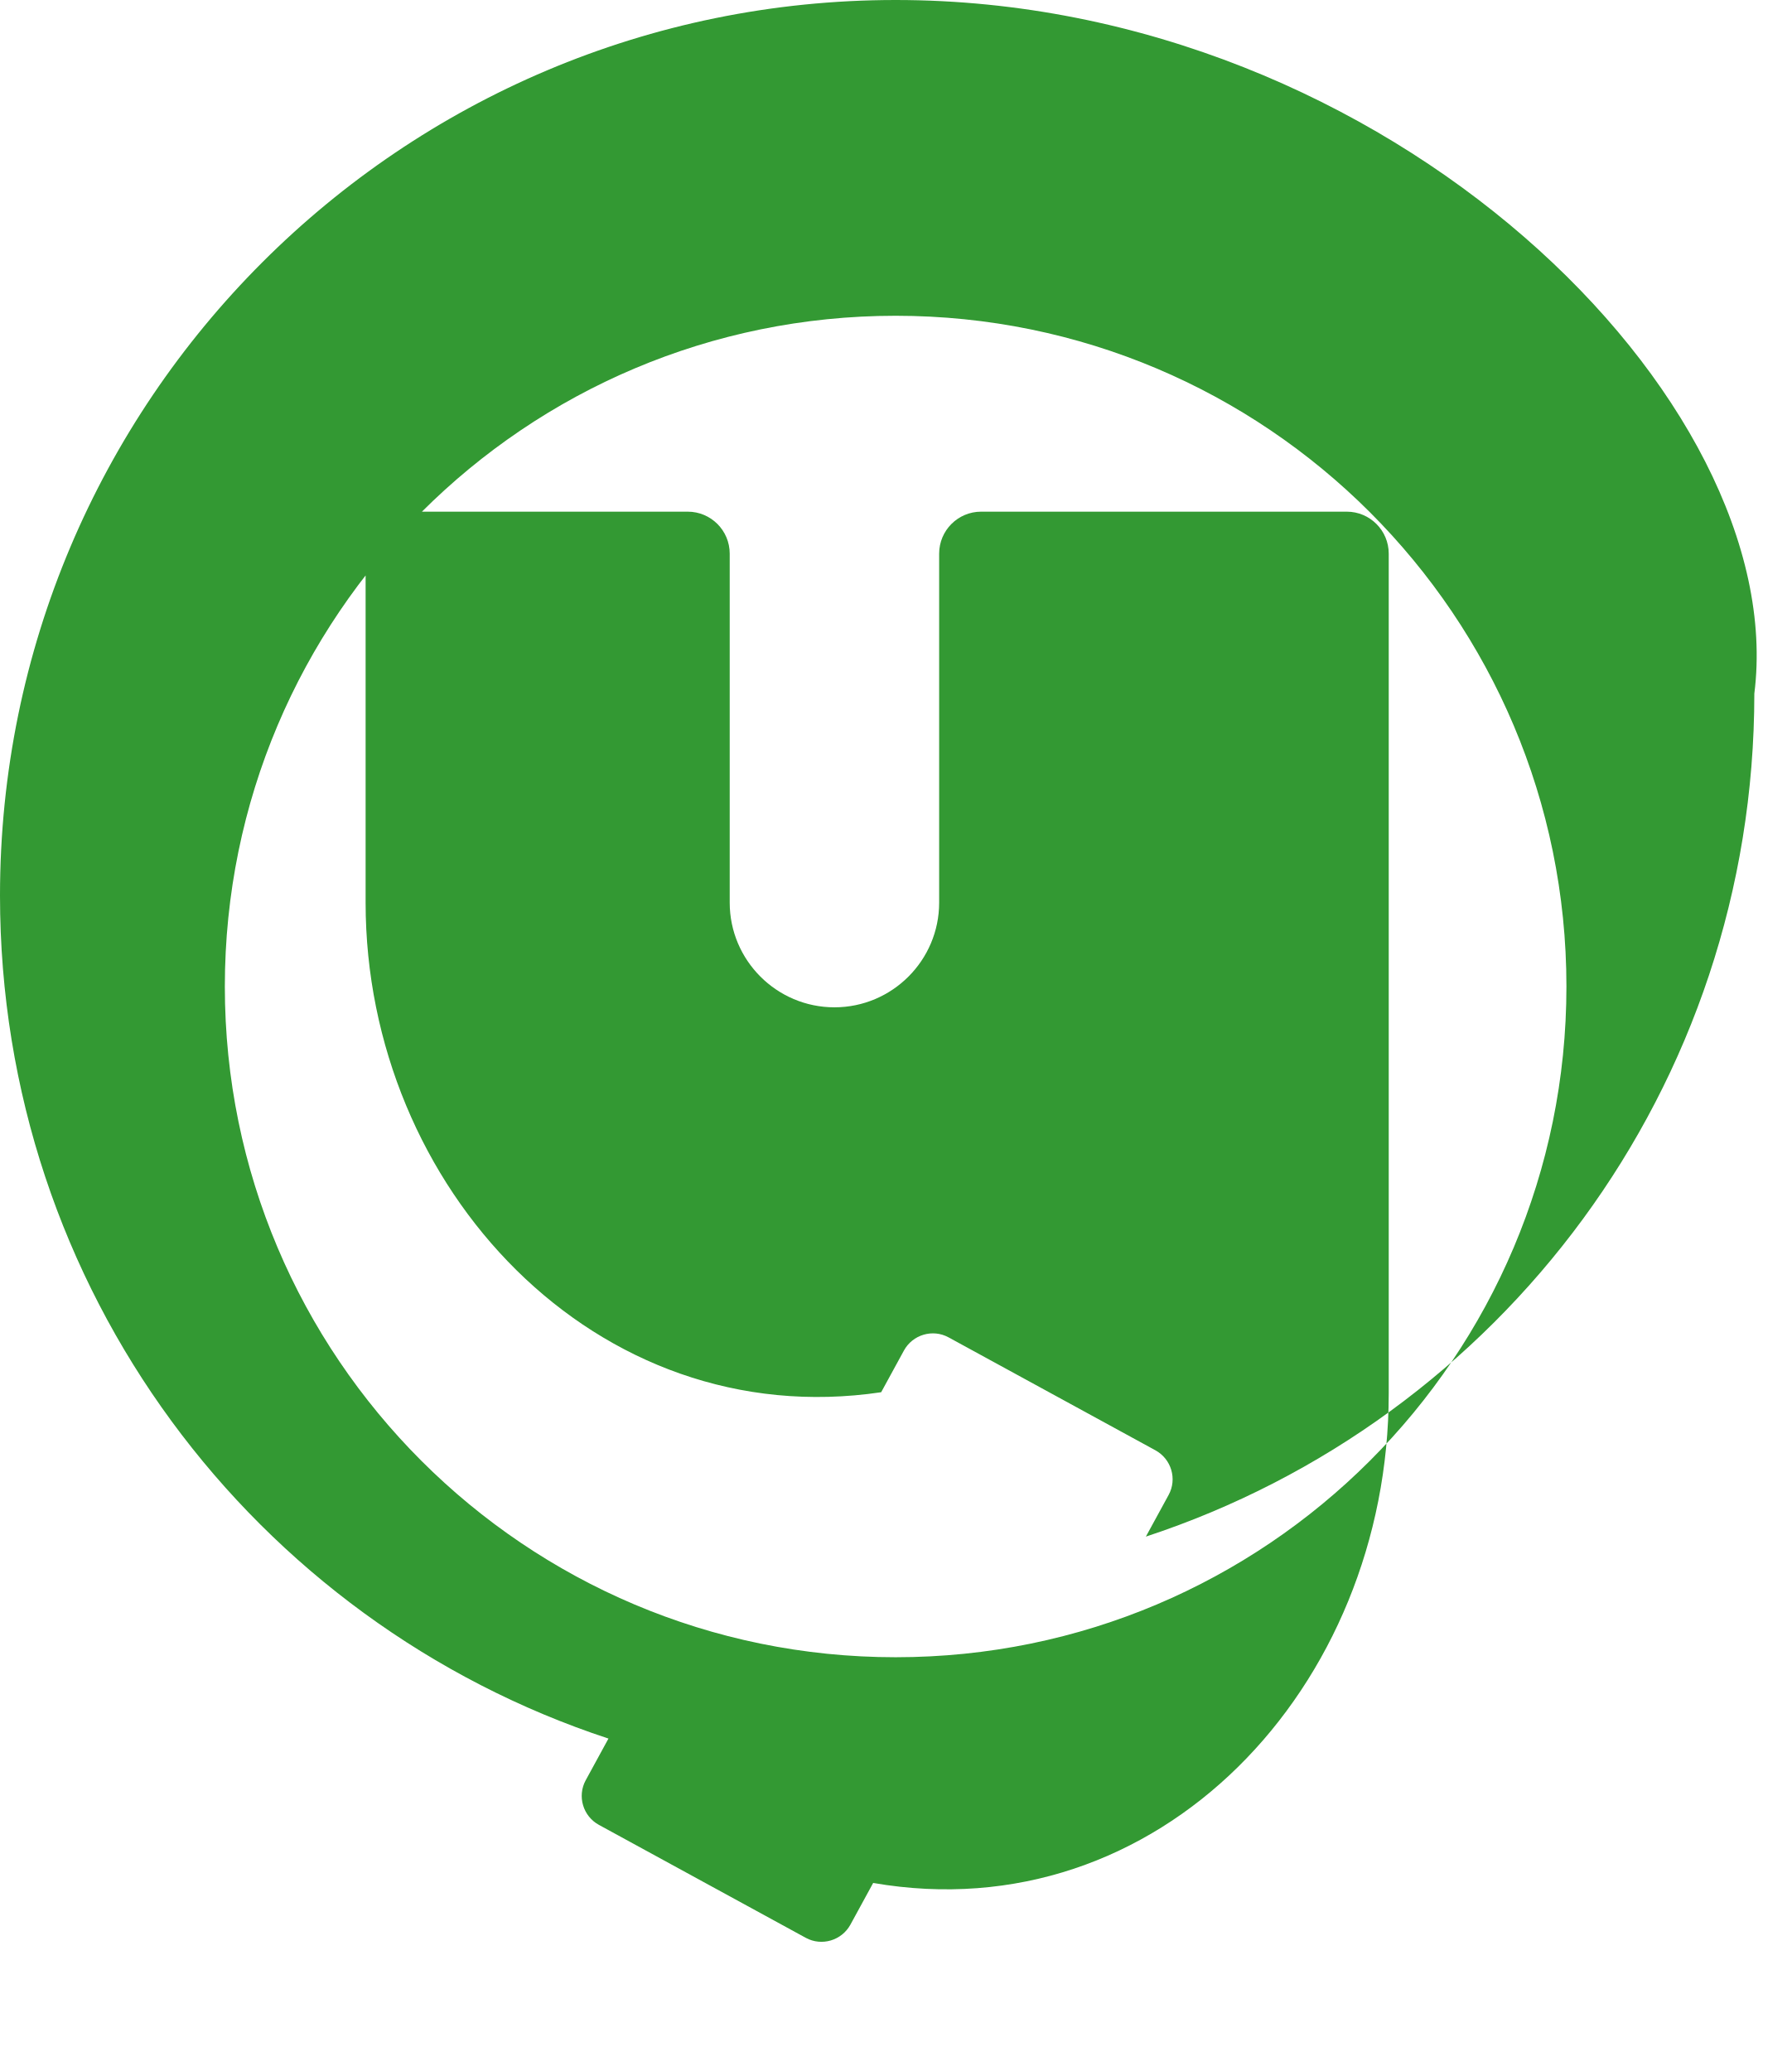
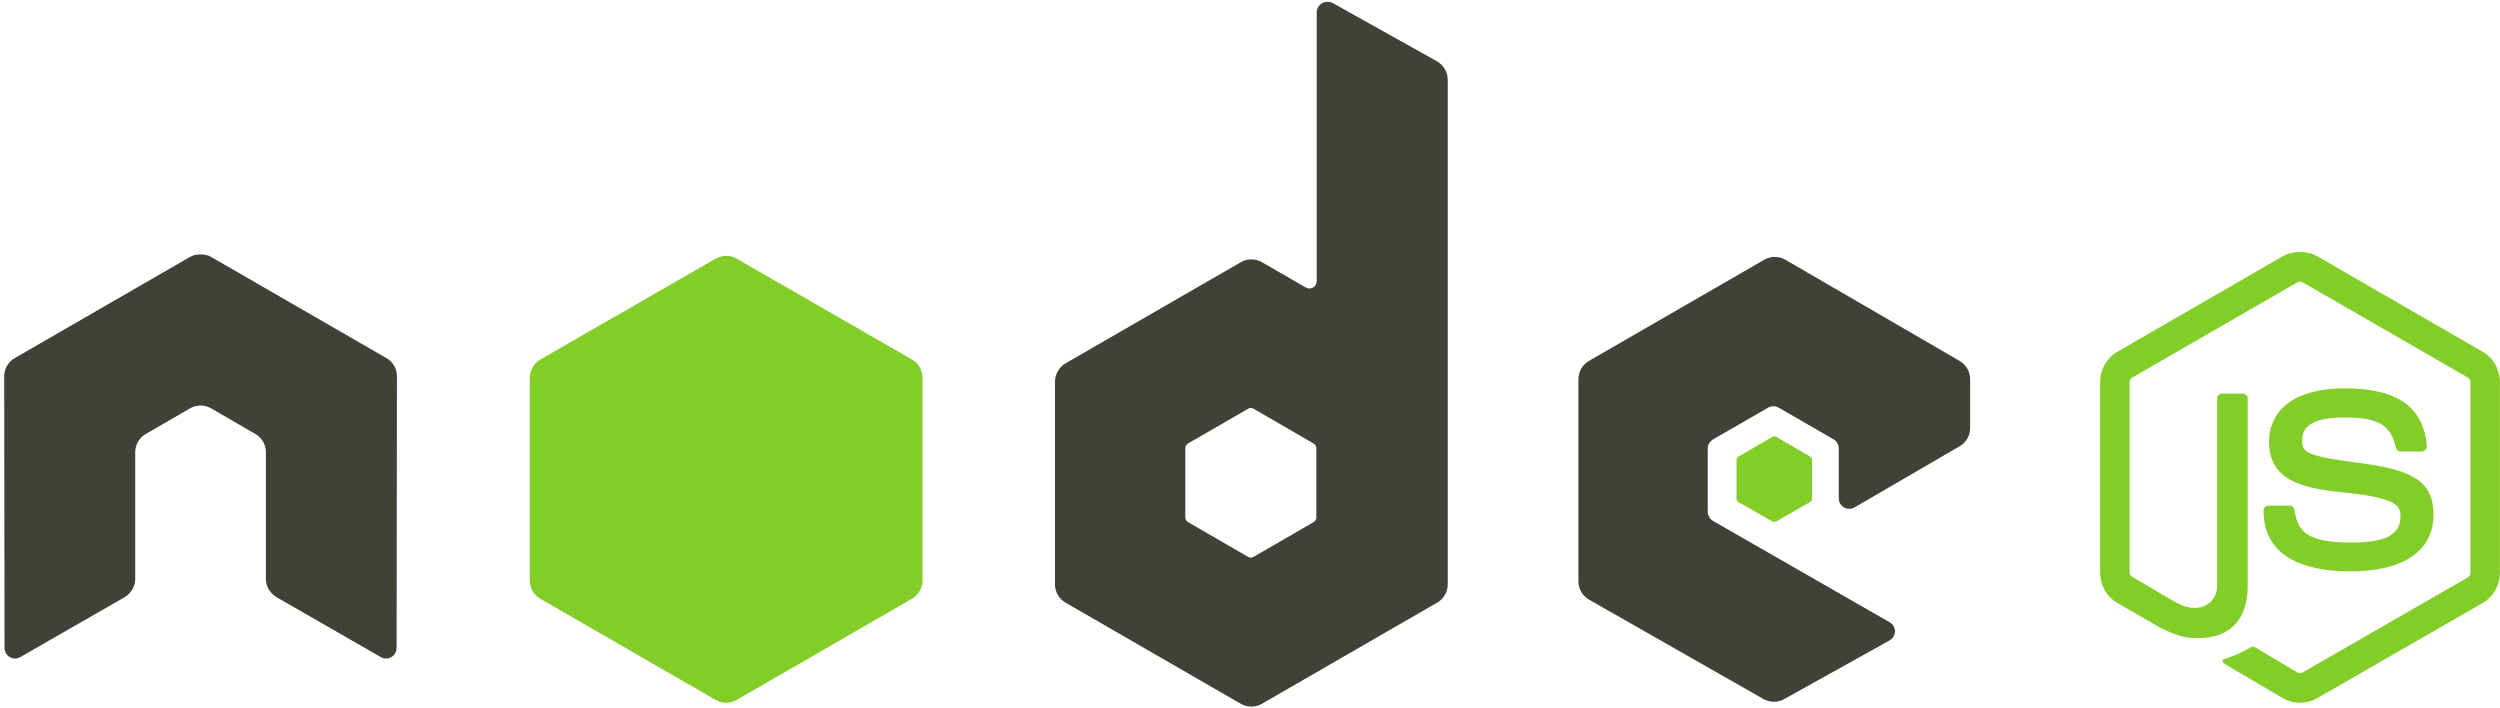
- <svg xmlns="http://www.w3.org/2000/svg" viewBox="0 0 256 296">
-   <path fill="#339933" d="M127.997 0C57.307 0 0 57.307 0 127.997c0 56.256 36.336 103.84 86.957 120.49l-3.25 5.954c-1.244 2.277-.39 5.14 1.887 6.383l29.56 16.14c2.276 1.244 5.14.39 6.383-1.887l3.25-5.954c40.74 7.06 73.68-27.89 73.68-69.98V79.13c0-3.313-2.687-6-6-6h-52.25c-3.313 0-6 2.687-6 6v49.876c0 8.25-6.715 14.966-14.966 14.966-8.25 0-14.966-6.716-14.966-14.966V79.13c0-3.313-2.687-6-6-6H58.25c-3.313 0-6 2.687-6 6v49.876c0 40.74 32.94 76.04 73.68 69.98l3.25-5.954c1.243-2.277 4.107-3.131 6.383-1.887l29.56 16.14c2.277 1.244 3.131 4.107 1.887 6.383l-3.25 5.954c50.62-16.65 86.956-64.234 86.956-120.49C255.993 57.307 198.686 0 127.997 0zm0 236.862c-52.935 0-95.865-42.93-95.865-95.865 0-52.935 42.93-95.865 95.865-95.865 52.935 0 95.865 42.93 95.865 95.865 0 52.935-42.93 95.865-95.865 95.865z" />
+ <svg xmlns="http://www.w3.org/2000/svg" width="2500" height="708" viewBox="0 0 512 145" preserveAspectRatio="xMinYMin meet">
+   <g fill="#83CD29">
+     <path d="M471.05 51.611c-1.244 0-2.454.257-3.525.863l-33.888 19.57c-2.193 1.264-3.526 3.65-3.526 6.189v39.069c0 2.537 1.333 4.92 3.526 6.187l8.85 5.109c4.3 2.119 5.885 2.086 7.842 2.086 6.366 0 10.001-3.863 10.001-10.576V81.542c0-.545-.472-.935-1.007-.935h-4.245c-.544 0-1.007.39-1.007.935v38.566c0 2.975-3.1 5.968-8.13 3.453l-9.21-5.396c-.326-.177-.576-.49-.576-.863v-39.07c0-.37.247-.747.576-.935L470.547 57.8a.998.998 0 0 1 1.007 0l33.817 19.498c.322.194.576.553.576.936v39.069c0 .373-.188.755-.504.935l-33.889 19.498c-.29.173-.69.173-1.007 0l-8.706-5.18a.905.905 0 0 0-.863 0c-2.403 1.362-2.855 1.52-5.109 2.302-.555.194-1.398.495.288 1.44l11.368 6.69a6.995 6.995 0 0 0 3.526.936 6.949 6.949 0 0 0 3.525-.935l33.889-19.499c2.193-1.275 3.525-3.65 3.525-6.187v-39.07c0-2.538-1.332-4.92-3.525-6.187l-33.889-19.57c-1.062-.607-2.28-.864-3.525-.864z" />
+     <path d="M480.116 79.528c-9.65 0-15.397 4.107-15.397 10.937 0 7.408 5.704 9.444 14.966 10.36 11.08 1.085 11.943 2.712 11.943 4.893 0 3.783-3.016 5.396-10.144 5.396-8.957 0-10.925-2.236-11.584-6.691-.078-.478-.447-.864-.936-.864h-4.389c-.54 0-1.007.466-1.007 1.008 0 5.703 3.102 12.447 17.916 12.447 10.723 0 16.908-4.209 16.908-11.584 0-7.31-4.996-9.273-15.398-10.648-10.51-1.391-11.512-2.072-11.512-4.533 0-2.032.85-4.75 8.634-4.75 6.954 0 9.524 1.5 10.577 6.189.092.44.48.791.935.791h4.39c.27 0 .532-.166.719-.36.184-.207.314-.44.288-.719-.68-8.074-6.064-11.872-16.909-11.872z" />
+   </g>
+   <path d="M271.821.383a2.181 2.181 0 0 0-1.08.287 2.18 2.18 0 0 0-1.079 1.871v55.042c0 .54-.251 1.024-.719 1.295a1.501 1.501 0 0 1-1.511 0l-8.994-5.18a4.31 4.31 0 0 0-4.317 0l-35.903 20.721c-1.342.775-2.158 2.264-2.158 3.814v41.443c0 1.548.817 2.966 2.158 3.741l35.903 20.722a4.3 4.3 0 0 0 4.317 0l35.903-20.722a4.308 4.308 0 0 0 2.159-3.741V16.356a4.386 4.386 0 0 0-2.23-3.814L272.9.598c-.335-.187-.707-.22-1.079-.215zM40.861 52.115c-.684.027-1.328.147-1.942.503L3.015 73.34a4.3 4.3 0 0 0-2.158 3.741L.929 132.7c0 .773.399 1.492 1.079 1.87a2.096 2.096 0 0 0 2.159 0l21.297-12.231c1.349-.802 2.23-2.196 2.23-3.742V92.623c0-1.55.815-2.972 2.159-3.742l9.065-5.252a4.251 4.251 0 0 1 2.159-.576c.74 0 1.5.185 2.158.576l9.066 5.252a4.296 4.296 0 0 1 2.159 3.742v25.973c0 1.546.89 2.95 2.23 3.742l21.297 12.232a2.096 2.096 0 0 0 2.159 0 2.164 2.164 0 0 0 1.08-1.871l.07-55.618a4.28 4.28 0 0 0-2.158-3.741L43.235 52.618c-.607-.356-1.253-.475-1.942-.503h-.432zm322.624.503c-.75 0-1.485.19-2.158.576l-35.903 20.722a4.306 4.306 0 0 0-2.159 3.741V119.1c0 1.559.878 2.971 2.23 3.742l35.616 20.29c1.315.75 2.921.807 4.245.07l21.585-12.015c.685-.38 1.148-1.09 1.151-1.87a2.126 2.126 0 0 0-1.079-1.871l-36.119-20.722c-.676-.386-1.151-1.167-1.151-1.943v-12.95c0-.775.48-1.485 1.151-1.871l11.224-6.476a2.155 2.155 0 0 1 2.159 0L375.5 89.96a2.152 2.152 0 0 1 1.08 1.87v10.217a2.15 2.15 0 0 0 1.079 1.87c.673.389 1.487.39 2.158 0L401.331 91.4a4.325 4.325 0 0 0 2.159-3.742v-10c0-1.545-.82-2.966-2.159-3.742l-35.687-20.722a4.279 4.279 0 0 0-2.159-.575zm-107.35 30.939c.188 0 .408.046.576.143l12.304 7.123c.334.193.576.55.576.935v14.246c0 .387-.24.743-.576.936l-12.304 7.123a1.088 1.088 0 0 1-1.079 0l-12.303-7.123c-.335-.194-.576-.549-.576-.936V91.758c0-.386.242-.74.576-.935l12.303-7.122a.948.948 0 0 1 .504-.143v-.001z" fill="#404137" />
+   <path d="M148.714 52.402c-.748 0-1.488.19-2.158.576l-35.903 20.65c-1.343.773-2.159 2.265-2.159 3.813v41.443c0 1.55.817 2.966 2.159 3.742l35.903 20.721a4.297 4.297 0 0 0 4.317 0l35.903-20.721a4.308 4.308 0 0 0 2.158-3.742V77.441c0-1.55-.816-3.04-2.158-3.813l-35.903-20.65a4.297 4.297 0 0 0-2.159-.576zM363.413 89.385c-.143 0-.302 0-.431.072l-6.907 4.029a.84.84 0 0 0-.432.72v7.914c0 .298.172.571.432.72l6.907 3.957c.259.15.535.15.791 0l6.907-3.958a.846.846 0 0 0 .432-.719v-7.915a.846.846 0 0 0-.432-.719l-6.907-4.03c-.128-.075-.216-.07-.36-.07z" fill="#83CD29" />
</svg>
